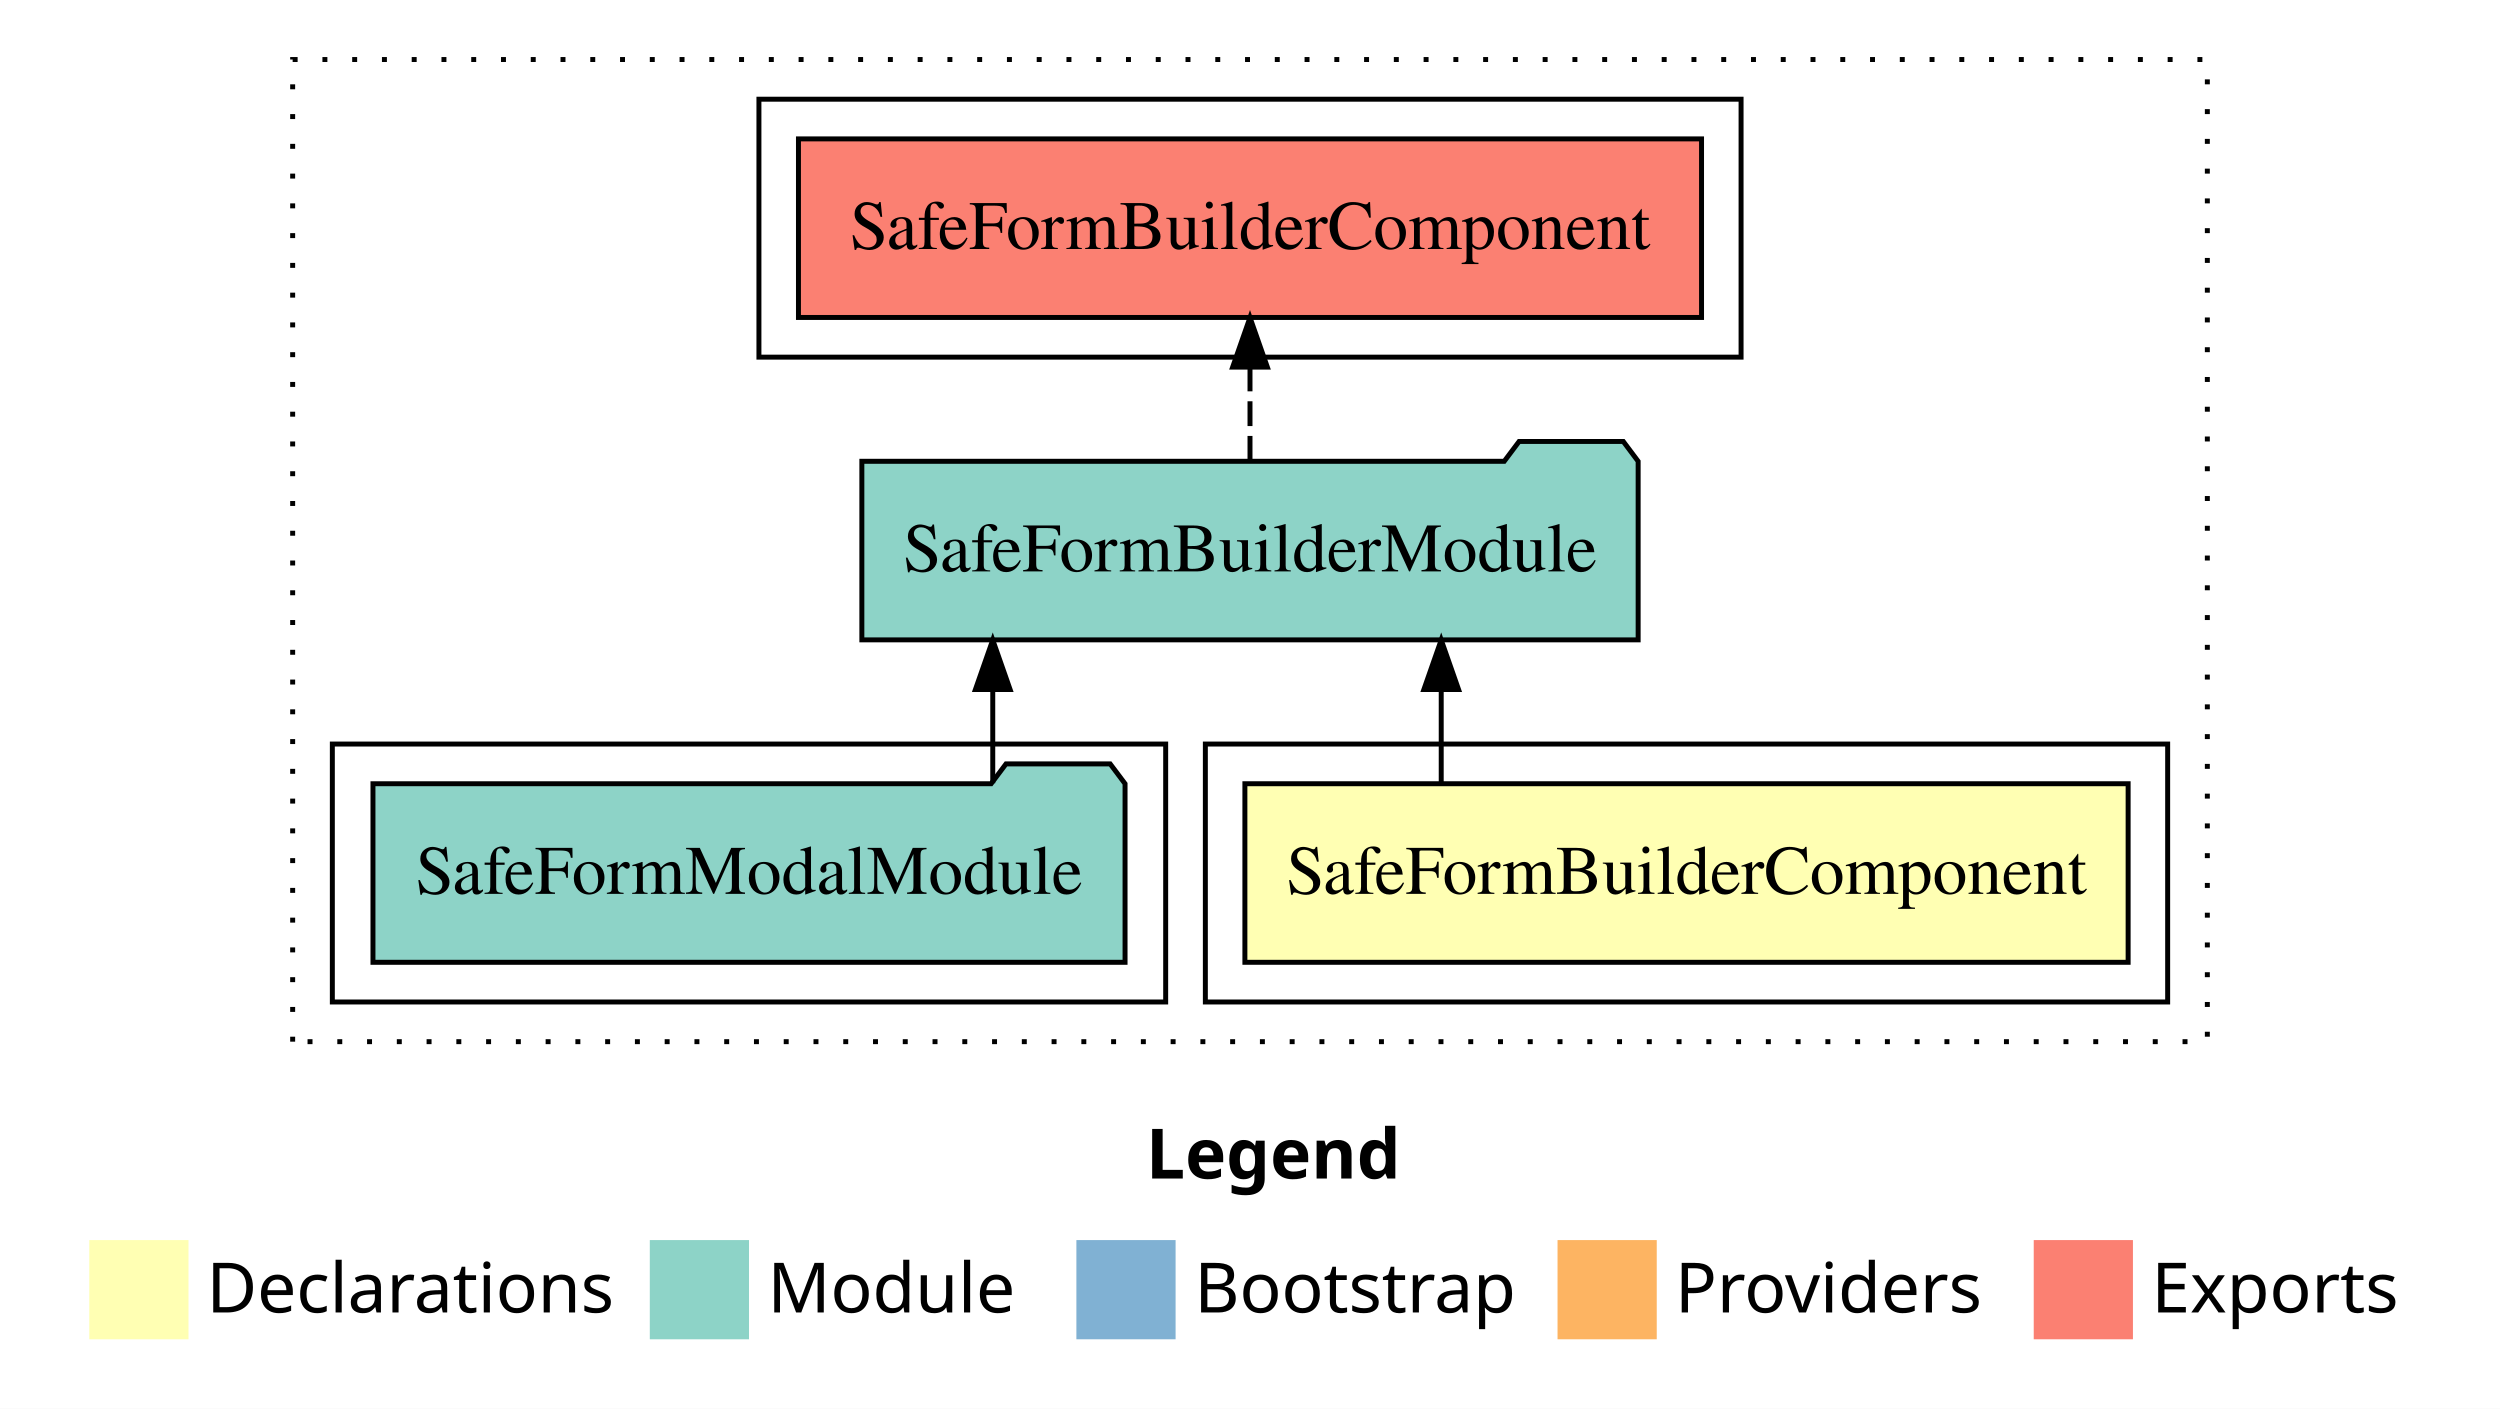
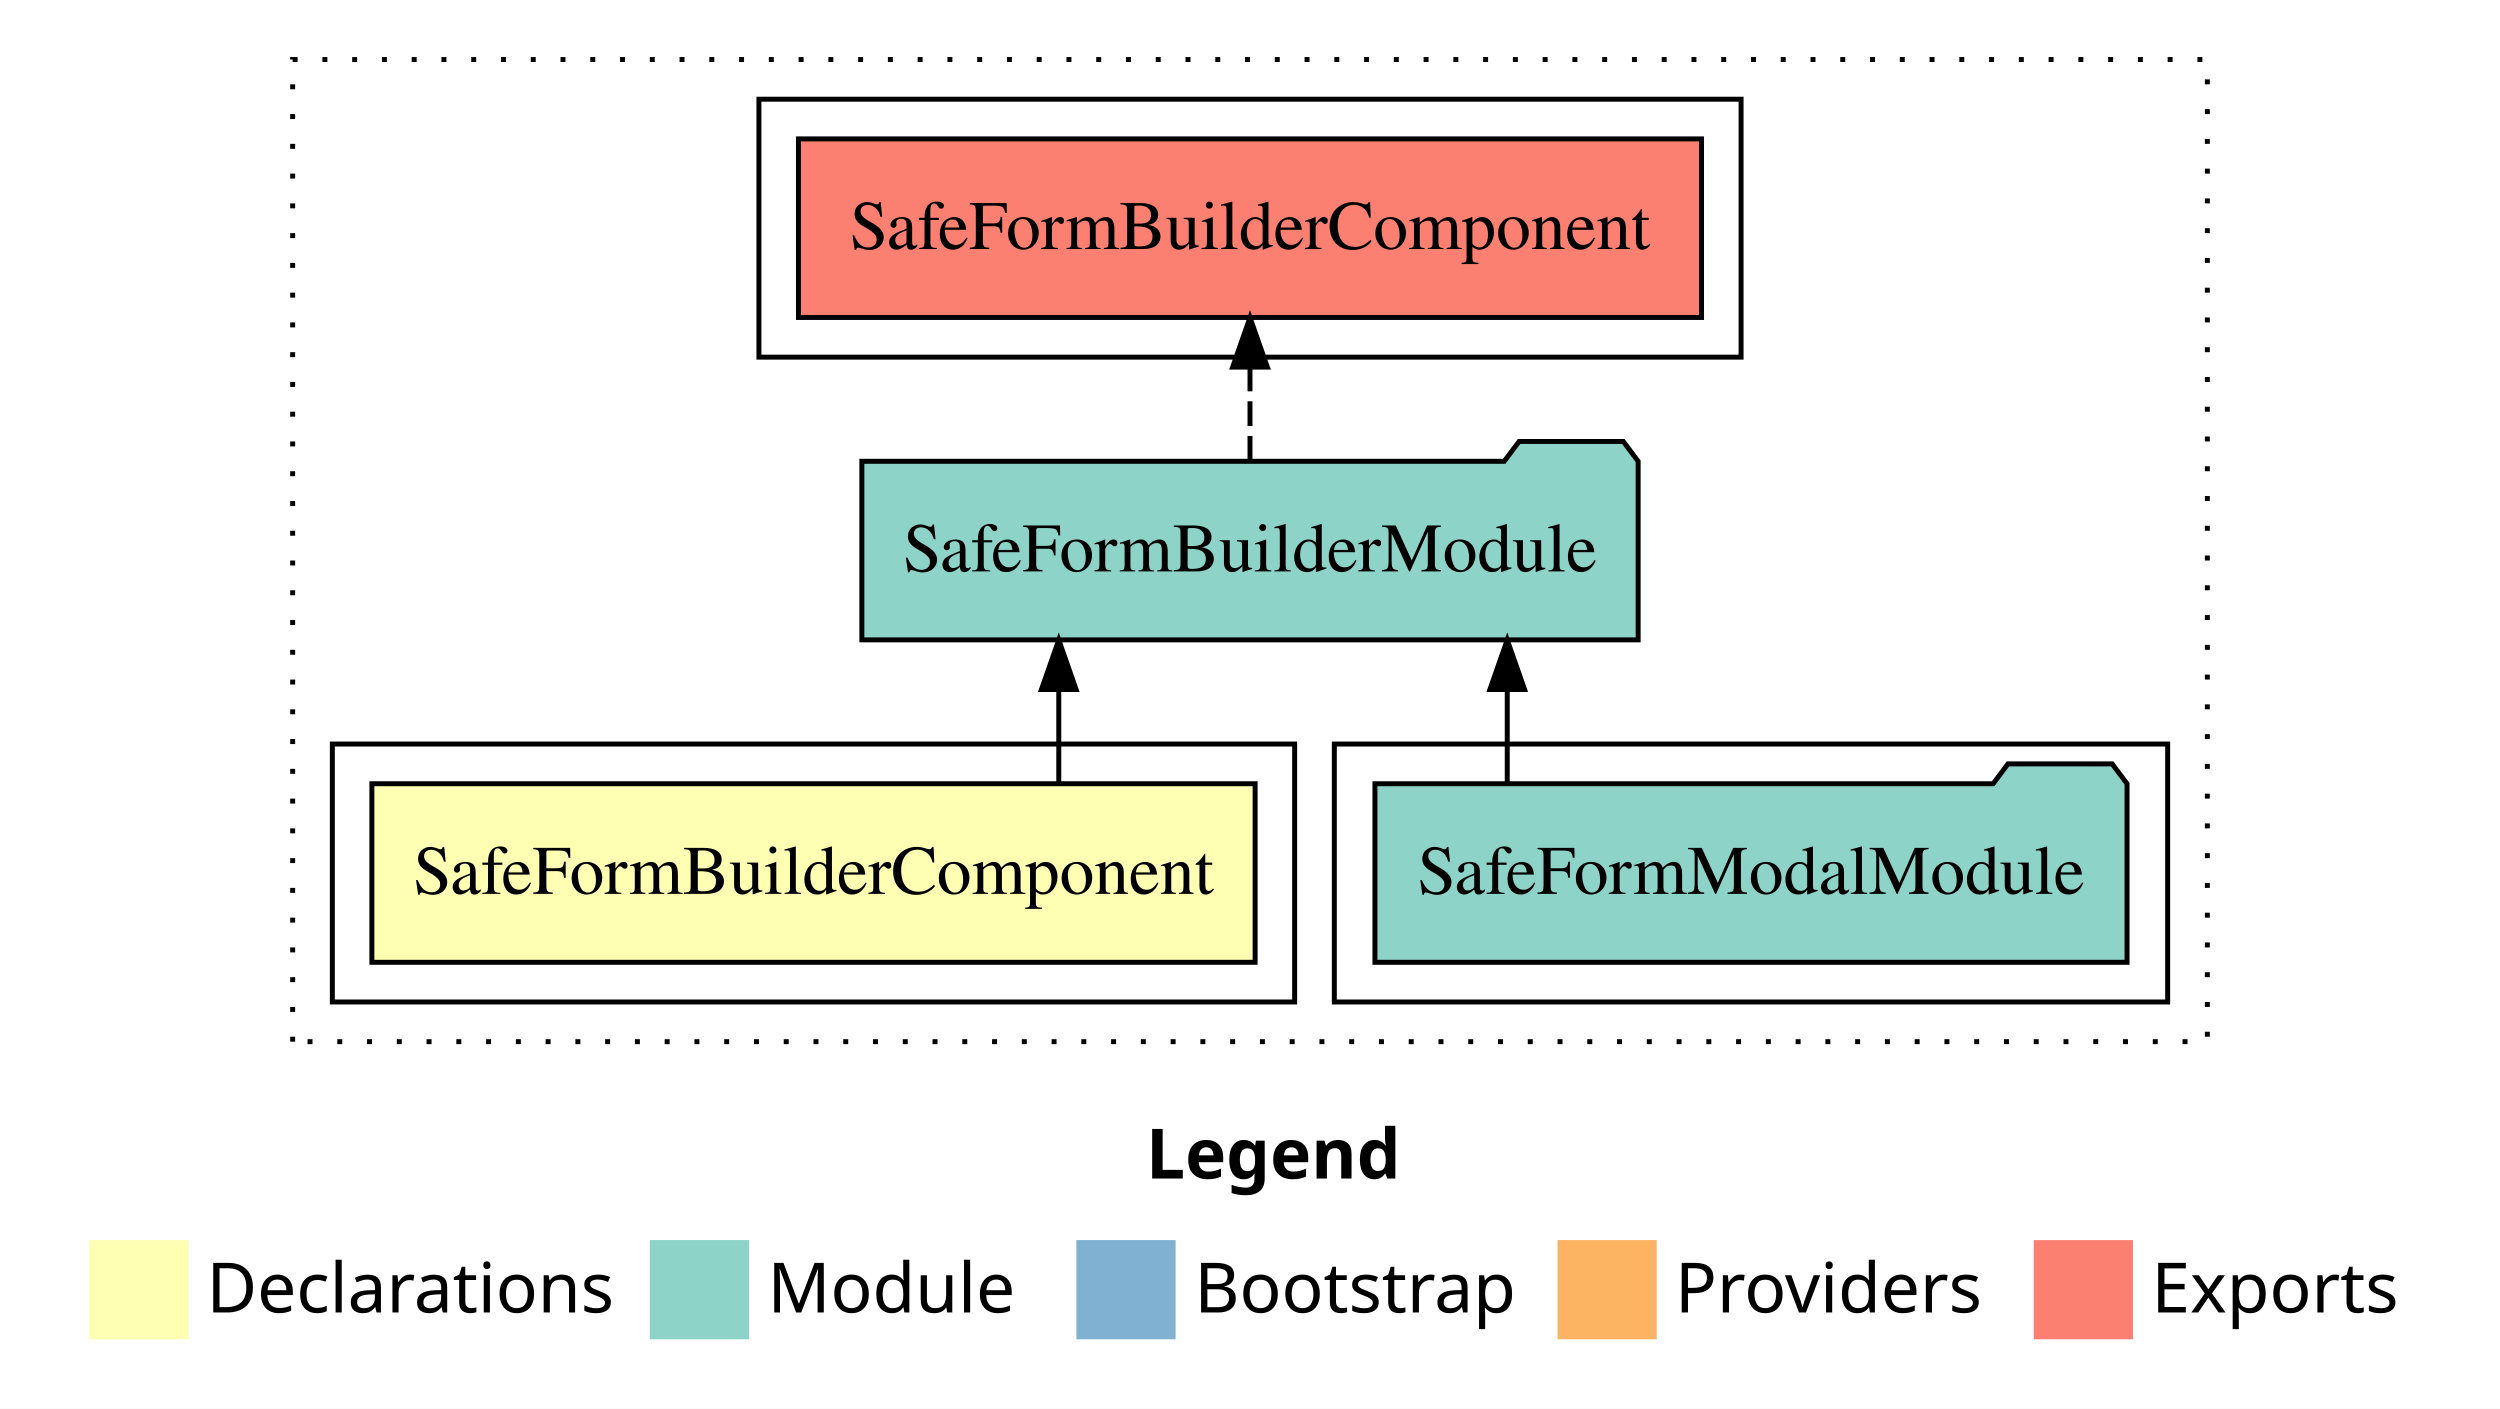
<svg xmlns="http://www.w3.org/2000/svg" width="504pt" height="284pt" viewBox="0.00 0.00 504.00 284.00">
  <g id="graph0" class="graph" transform="scale(1 1) rotate(0) translate(4 280)">
    <polygon fill="white" stroke="transparent" points="-4,4 -4,-280 500,-280 500,4 -4,4" />
    <text text-anchor="start" x="227.01" y="-42.4" font-family="sans-serif" font-weight="bold" font-size="14.00">Legend</text>
    <polygon fill="#ffffb3" stroke="transparent" points="14,-10 14,-30 34,-30 34,-10 14,-10" />
    <text text-anchor="start" x="37.63" y="-15.4" font-family="sans-serif" font-size="14.00">  Declarations</text>
    <polygon fill="#8dd3c7" stroke="transparent" points="127,-10 127,-30 147,-30 147,-10 127,-10" />
    <text text-anchor="start" x="150.73" y="-15.4" font-family="sans-serif" font-size="14.00">  Module</text>
    <polygon fill="#80b1d3" stroke="transparent" points="213,-10 213,-30 233,-30 233,-10 213,-10" />
    <text text-anchor="start" x="236.78" y="-15.4" font-family="sans-serif" font-size="14.00">  Bootstrap</text>
    <polygon fill="#fdb462" stroke="transparent" points="310,-10 310,-30 330,-30 330,-10 310,-10" />
    <text text-anchor="start" x="333.67" y="-15.4" font-family="sans-serif" font-size="14.00">  Providers</text>
    <polygon fill="#fb8072" stroke="transparent" points="406,-10 406,-30 426,-30 426,-10 406,-10" />
    <text text-anchor="start" x="429.73" y="-15.4" font-family="sans-serif" font-size="14.00">  Exports</text>
    <g id="clust1" class="cluster">
      <polygon fill="none" stroke="black" stroke-dasharray="1,5" points="55,-70 55,-268 441,-268 441,-70 55,-70" />
    </g>
    <g id="clust5" class="cluster">
      <polygon fill="none" stroke="black" points="149,-208 149,-260 347,-260 347,-208 149,-208" />
    </g>
+     <g id="clust4" class="cluster">
+       <polygon fill="none" stroke="black" points="265,-78 265,-130 433,-130 433,-78 265,-78" />
+     </g>
    <g id="clust2" class="cluster">
-       <polygon fill="none" stroke="black" points="239,-78 239,-130 433,-130 433,-78 239,-78" />
-     </g>
-     <g id="clust4" class="cluster">
-       <polygon fill="none" stroke="black" points="63,-78 63,-130 231,-130 231,-78 63,-78" />
+       <polygon fill="none" stroke="black" points="63,-78 63,-130 257,-130 257,-78 63,-78" />
    </g>
    <g id="node1" class="node">
-       <polygon fill="#ffffb3" stroke="black" points="425.03,-122 246.97,-122 246.97,-86 425.03,-86 425.03,-122" />
-       <text text-anchor="middle" x="336" y="-99.8" font-family="Times,serif" font-size="14.00">SafeFormBuilderComponent</text>
+       <polygon fill="#ffffb3" stroke="black" points="249.03,-122 70.97,-122 70.97,-86 249.03,-86 249.03,-122" />
+       <text text-anchor="middle" x="160" y="-99.8" font-family="Times,serif" font-size="14.00">SafeFormBuilderComponent</text>
    </g>
    <g id="node2" class="node">
      <polygon fill="#8dd3c7" stroke="black" points="326.25,-187 323.25,-191 302.25,-191 299.25,-187 169.75,-187 169.75,-151 326.25,-151 326.25,-187" />
      <text text-anchor="middle" x="248" y="-164.8" font-family="Times,serif" font-size="14.00">SafeFormBuilderModule</text>
    </g>
    <g id="edge1" class="edge">
-       <path fill="none" stroke="black" d="M286.55,-122.11C286.55,-122.11 286.55,-140.99 286.55,-140.99" />
-       <polygon fill="black" stroke="black" points="283.05,-140.99 286.55,-150.99 290.05,-140.99 283.05,-140.99" />
+       <path fill="none" stroke="black" d="M209.45,-122.11C209.45,-122.11 209.45,-140.99 209.45,-140.99" />
+       <polygon fill="black" stroke="black" points="205.95,-140.99 209.45,-150.99 212.95,-140.99 205.95,-140.99" />
    </g>
    <g id="node4" class="node">
      <polygon fill="#fb8072" stroke="black" points="339.03,-252 156.97,-252 156.97,-216 339.03,-216 339.03,-252" />
      <text text-anchor="middle" x="248" y="-229.8" font-family="Times,serif" font-size="14.00">SafeFormBuilderComponent </text>
    </g>
    <g id="edge3" class="edge">
      <path fill="none" stroke="black" stroke-dasharray="5,2" d="M248,-187.11C248,-187.11 248,-205.99 248,-205.99" />
      <polygon fill="black" stroke="black" points="244.5,-205.99 248,-215.99 251.5,-205.99 244.5,-205.99" />
    </g>
    <g id="node3" class="node">
-       <polygon fill="#8dd3c7" stroke="black" points="222.81,-122 219.81,-126 198.81,-126 195.81,-122 71.19,-122 71.19,-86 222.81,-86 222.81,-122" />
-       <text text-anchor="middle" x="147" y="-99.8" font-family="Times,serif" font-size="14.00">SafeFormModalModule</text>
+       <polygon fill="#8dd3c7" stroke="black" points="424.81,-122 421.81,-126 400.81,-126 397.81,-122 273.19,-122 273.19,-86 424.81,-86 424.81,-122" />
+       <text text-anchor="middle" x="349" y="-99.8" font-family="Times,serif" font-size="14.00">SafeFormModalModule</text>
    </g>
    <g id="edge2" class="edge">
-       <path fill="none" stroke="black" d="M196.14,-122.11C196.14,-122.11 196.14,-140.99 196.14,-140.99" />
-       <polygon fill="black" stroke="black" points="192.64,-140.99 196.14,-150.99 199.64,-140.99 192.64,-140.99" />
+       <path fill="none" stroke="black" d="M299.86,-122.11C299.86,-122.11 299.86,-140.99 299.86,-140.99" />
+       <polygon fill="black" stroke="black" points="296.36,-140.99 299.86,-150.99 303.36,-140.99 296.36,-140.99" />
    </g>
  </g>
</svg>
